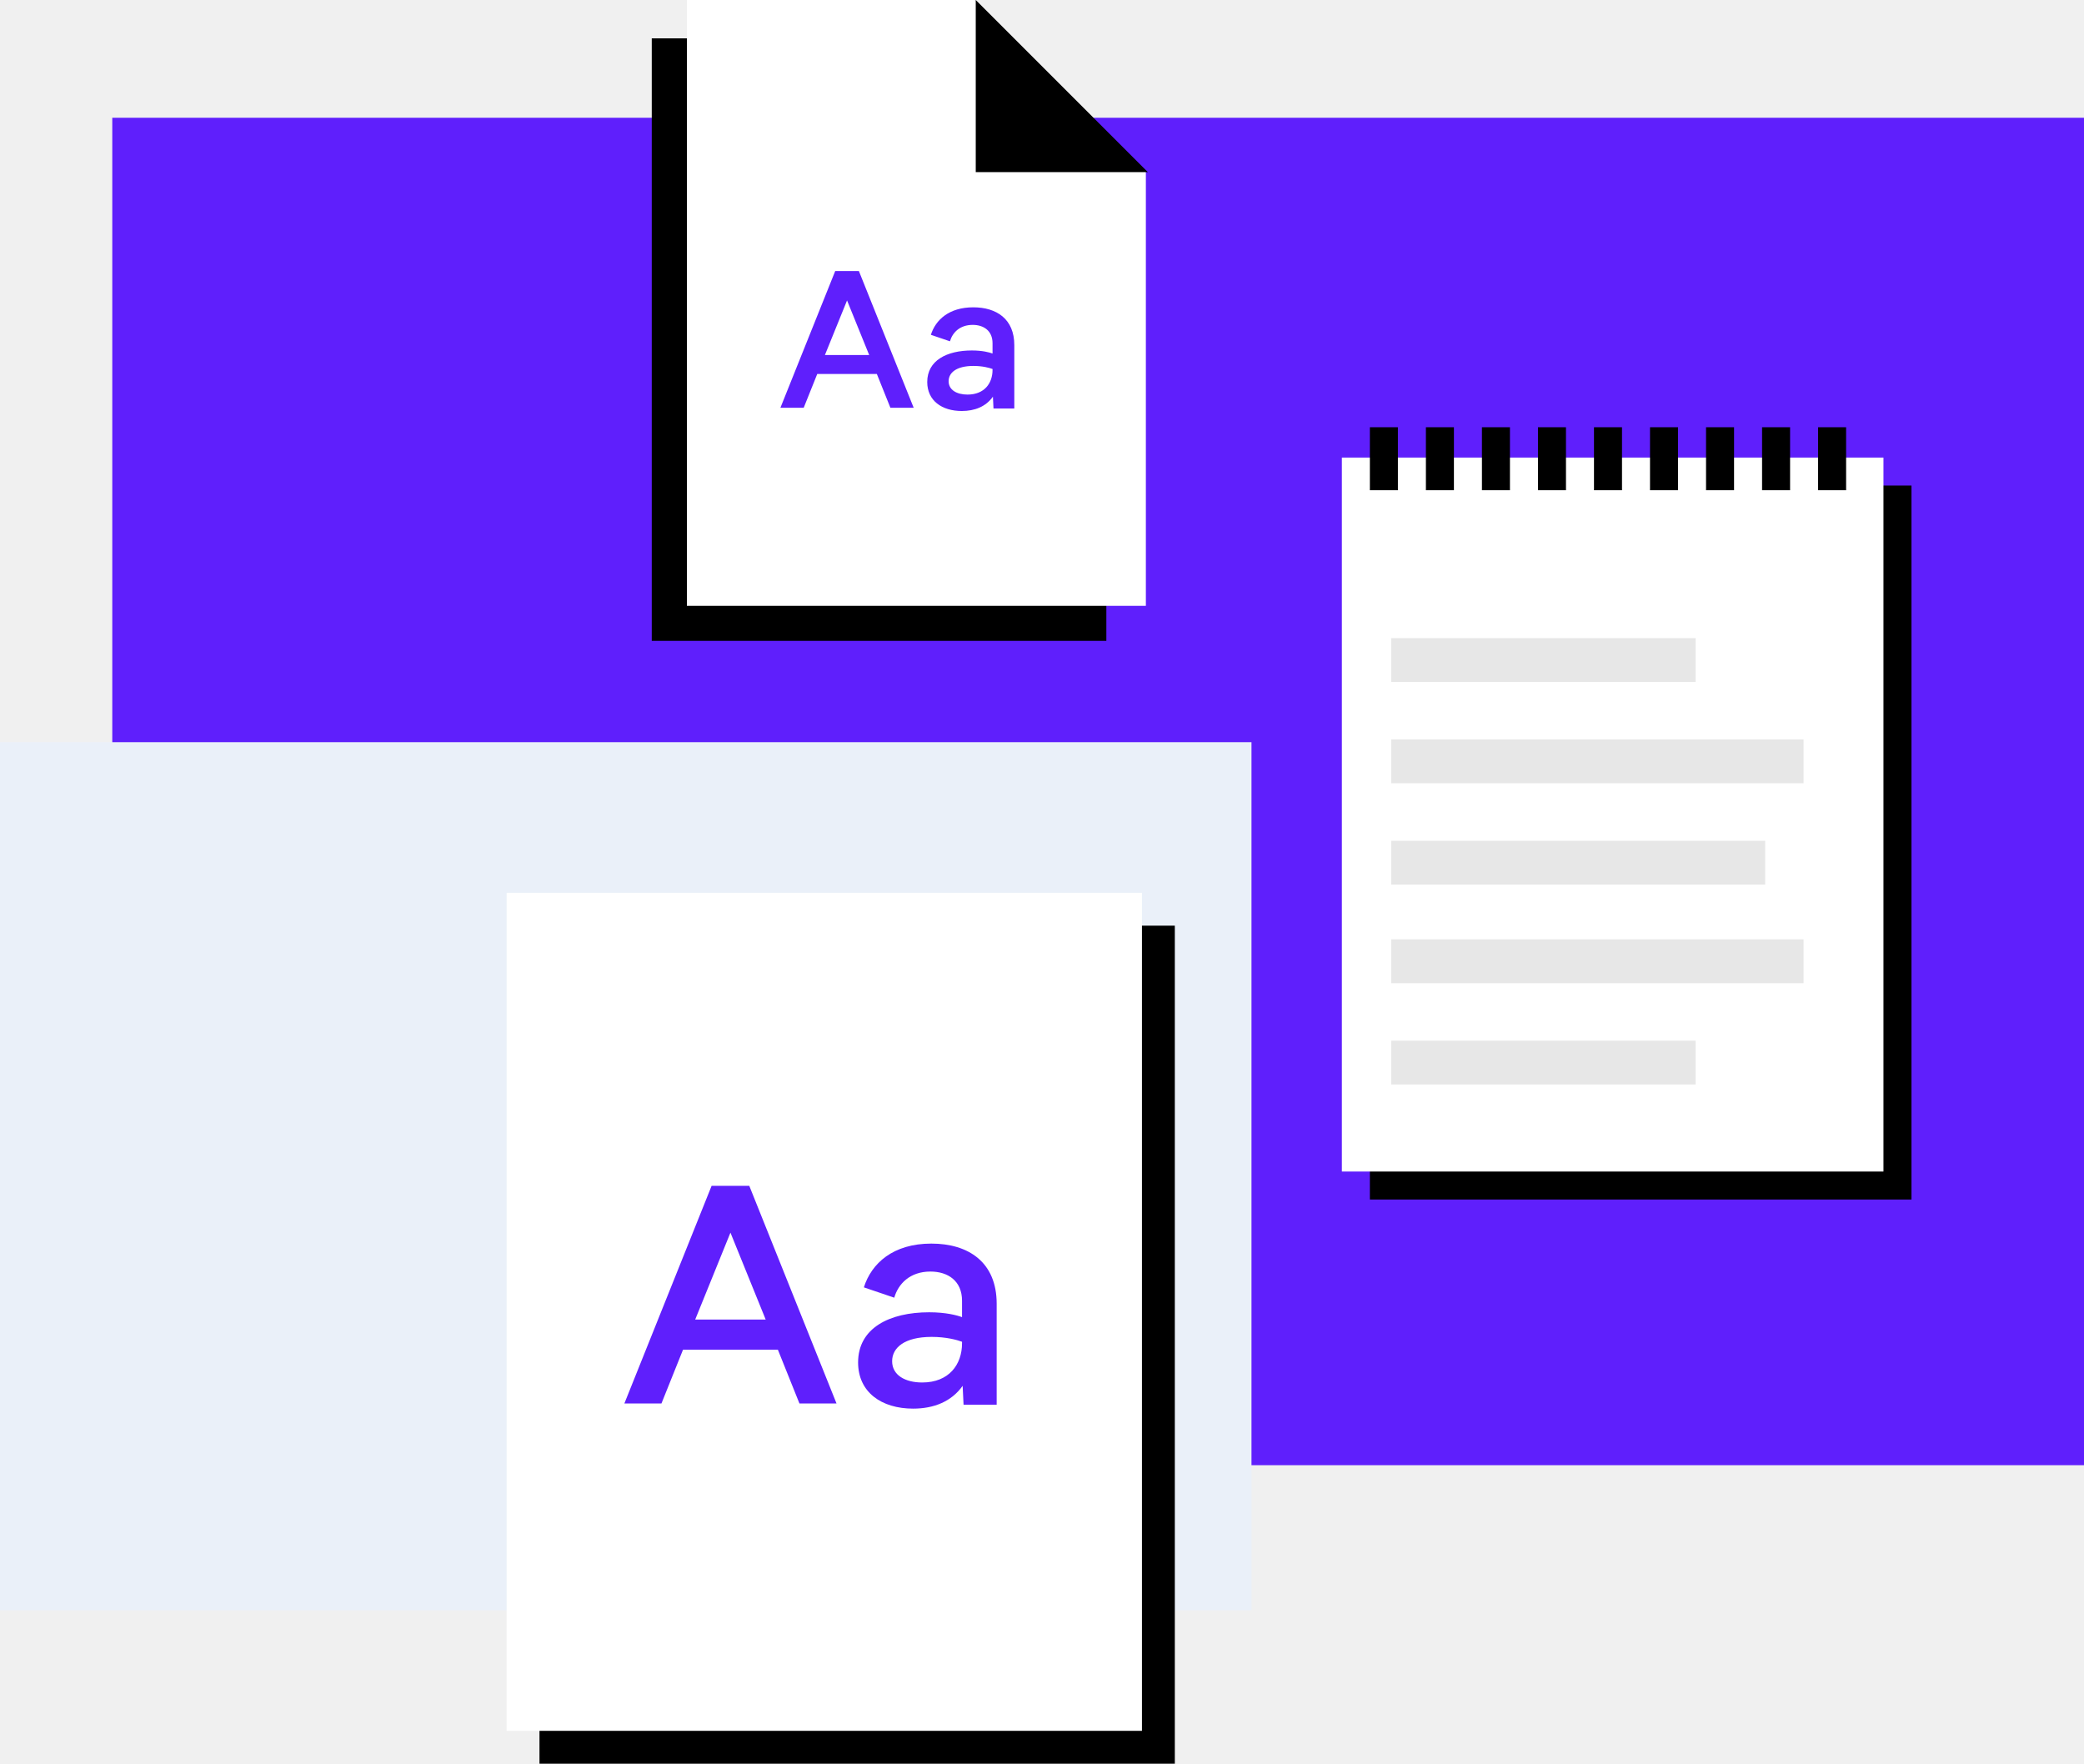
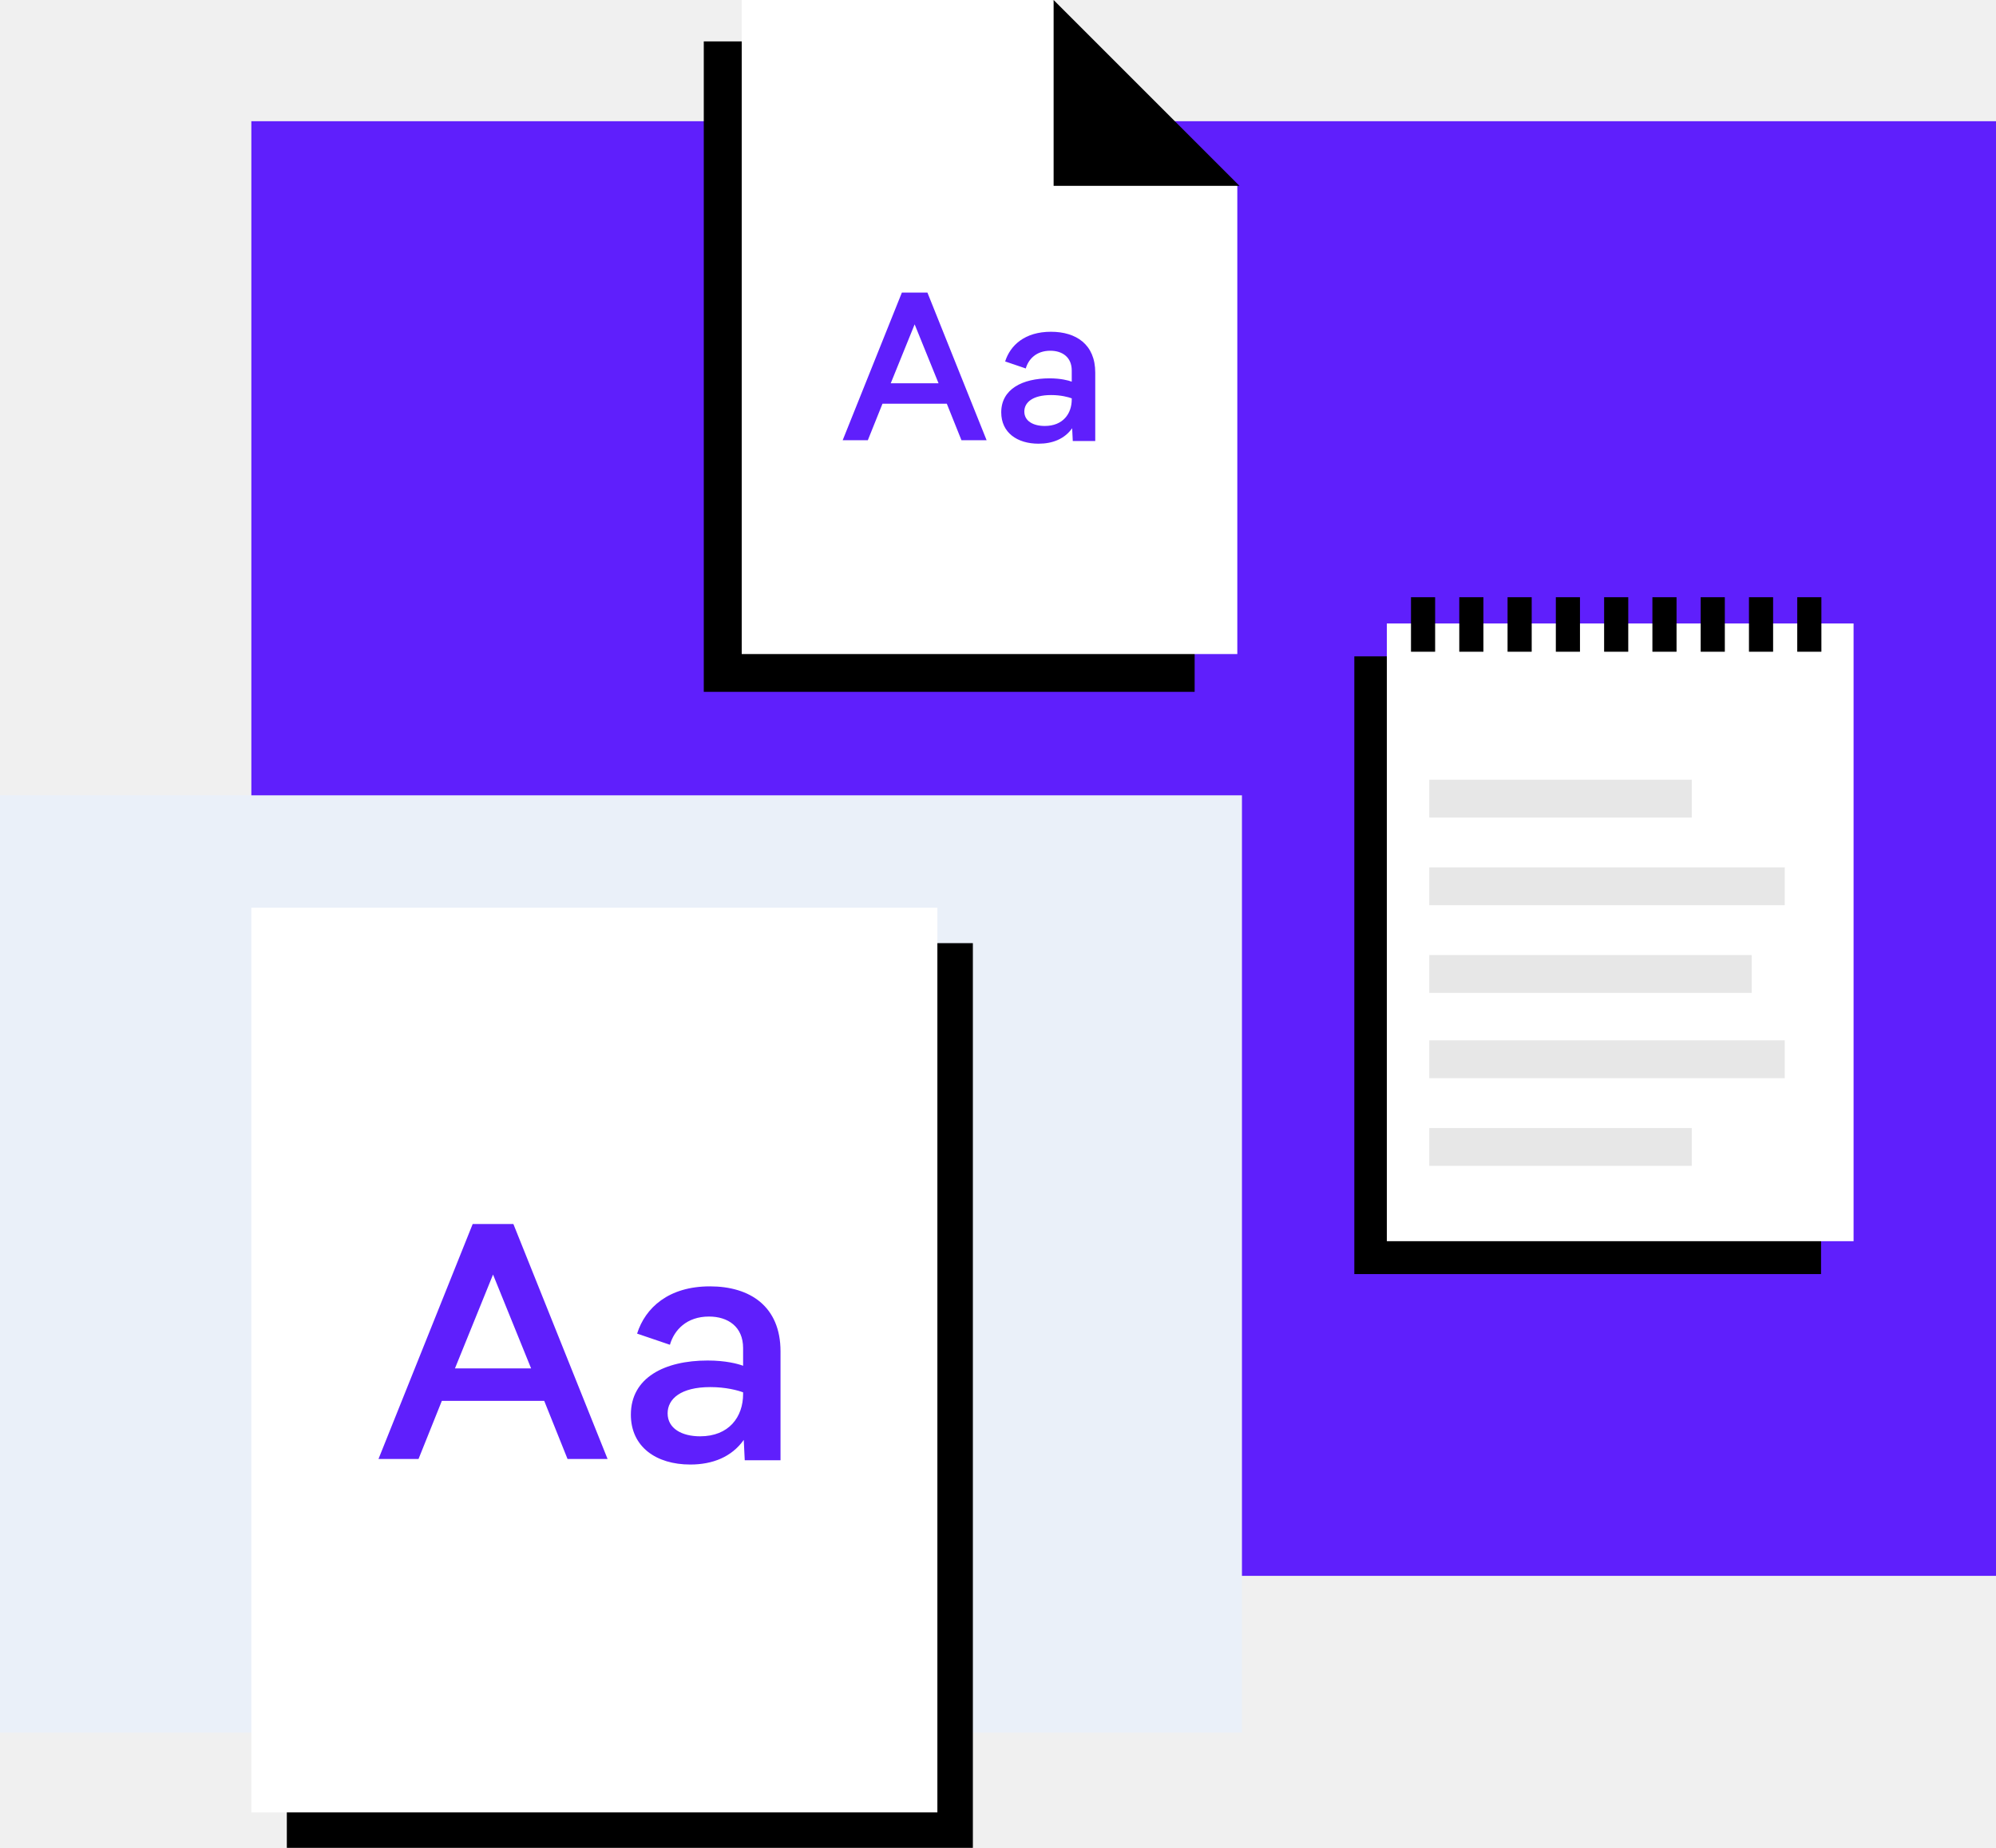
- <svg xmlns="http://www.w3.org/2000/svg" width="761" height="644" viewBox="0 0 761 644">
-   <g fill="none" fill-rule="evenodd">
-     <path fill="#5F1FFC" d="M41 43h720v492H41z" />
-     <path fill="#EAF0F9" d="M0 271h457v317H0z" />
-     <path fill="#000" d="M238 14h85.327L404 103.246V234H238z" />
-     <path fill="#FFF" d="M250.834 0v221.227H418.43V62.848L355.582 0z" />
-     <path fill="#000" d="M356.308 0v62.848h62.848z" />
-     <path fill="#5F1FFC" d="M309.311 109.704l-8.087 19.94h16.175l-8.088-19.94zm15.827 39.183l-4.95-12.34h-21.753l-4.95 12.34h-8.506l20.01-49.92h8.645l20.01 49.92h-8.506zm28.167-4.81c6.135 0 9.133-4.114 9.133-8.995v-.348c-1.116-.418-3.625-1.116-6.972-1.116-6.275 0-9.064 2.51-9.064 5.578 0 3.207 2.998 4.88 6.903 4.88zm9.482 5.089l-.21-4.323c-2.58 3.626-6.623 5.23-11.364 5.23-7.25 0-12.62-3.766-12.62-10.598 0-7.879 7.182-11.504 16.315-11.504 3.835 0 6.414.697 7.53 1.116v-3.765c0-4.532-3.207-6.693-7.25-6.693-4.742 0-7.391 2.858-8.298 5.995l-6.972-2.37c1.743-5.508 6.694-10.04 15.478-10.04 8.506 0 14.99 4.253 14.99 13.805v23.147h-7.6z" />
-     <path fill="#000" d="M197 338h232v306H197z" />
-     <path fill="#FFF" d="M185 326h232v306H185z" />
-     <path fill="#5F1FFC" d="M266.732 450.091l-12.874 31.74h25.748l-12.874-31.74zm25.193 62.371l-7.88-19.643H249.42l-7.88 19.643H228L259.851 433h13.762l31.851 79.462h-13.54zm44.836-7.658c9.766 0 14.539-6.547 14.539-14.316v-.555c-1.776-.666-5.771-1.776-11.099-1.776-9.988 0-14.427 3.996-14.427 8.879 0 5.105 4.772 7.768 10.987 7.768zm15.093 8.102l-.333-6.88c-4.106 5.77-10.543 8.323-18.09 8.323-11.541 0-20.087-5.993-20.087-16.87 0-12.54 11.431-18.311 25.97-18.311 6.104 0 10.21 1.11 11.986 1.776v-5.993c0-7.214-5.106-10.654-11.542-10.654-7.547 0-11.764 4.55-13.207 9.544l-11.098-3.773c2.774-8.768 10.654-15.982 24.637-15.982 13.54 0 23.861 6.77 23.861 21.974v36.846h-12.097z" />
-     <g>
-       <path fill="#000" d="M500.23 177.299H698V438H500.23z" />
-       <path fill="#FFF" d="M490 167.076h197.77v260.701H490z" />
-       <path fill="#000" d="M602.525 156h10.23v23.003h-10.23zM541.148 156h10.23v23.003h-10.23zM663.902 156h10.23v23.003h-10.23zM520.689 156h10.23v23.003h-10.23zM643.443 156h10.23v23.003h-10.23zM582.066 156h10.23v23.003h-10.23zM500.23 156h10.23v23.003h-10.23zM622.984 156h10.23v23.003h-10.23zM561.607 156h10.23v23.003h-10.23z" />
-       <path stroke="#E7E7E7" stroke-linecap="square" stroke-width="16" d="M516 278h134.59M516 351h134.59M516 315h120.574M516 241h95.185M516 388h95.185" />
+ <svg xmlns="http://www.w3.org/2000/svg" width="675px" height="625px" viewBox="0 0 675 625" version="1.1">
+   <defs />
+   <g id="Page-1" stroke="none" stroke-width="1" fill="none" fill-rule="evenodd">
+     <g id="Illustration-03" transform="translate(-40, -2)">
+       <g id="Group-2">
+         <g id="Ilustration-03">
+           <rect id="Rectangle-12-Copy-2" fill="#5F1FFC" x="125" y="43" width="590" height="492" />
+           <rect id="Rectangle-6-Copy-4" fill="#EAF0F9" x="40" y="271" width="420" height="317" />
+           <g id="Group-Copy-2" stroke-width="1" transform="translate(278, 2)">
+             <polygon id="Rectangle-Copy-10" fill="#000000" points="0 14 85.327 14 166 103.246 166 234 0 234" />
+             <polygon id="Fill-1" fill="#FFFFFF" points="12.834 0 12.834 221.227 180.43 221.227 180.43 62.848 117.582 0" />
+             <polygon id="Fill-2" fill="#000000" points="118.308 0 118.308 62.848 181.156 62.848" />
+             <g id="otf" transform="translate(46, 98)" fill="#5F1FFC">
+               <path d="M25.311,11.704 L17.224,31.644 L33.399,31.644 L25.311,11.704 Z M41.138,50.887 L36.188,38.547 L14.435,38.547 L9.485,50.887 L0.979,50.887 L20.989,0.968 L29.634,0.968 L49.644,50.887 L41.138,50.887 Z M69.305,46.076 C75.44,46.076 78.438,41.963 78.438,37.082 L78.438,36.734 C77.322,36.316 74.813,35.618 71.466,35.618 C65.191,35.618 62.402,38.128 62.402,41.196 C62.402,44.403 65.4,46.076 69.305,46.076 Z M78.787,51.166 L78.577,46.843 C75.998,50.469 71.954,52.072 67.213,52.072 C59.962,52.072 54.594,48.307 54.594,41.475 C54.594,33.596 61.775,29.971 70.908,29.971 C74.743,29.971 77.322,30.668 78.438,31.087 L78.438,27.322 C78.438,22.79 75.231,20.629 71.187,20.629 C66.446,20.629 63.797,23.487 62.89,26.624 L55.918,24.254 C57.661,18.746 62.612,14.214 71.396,14.214 C79.902,14.214 86.386,18.467 86.386,28.019 L86.386,51.166 L78.787,51.166 Z" id="Aa" />
+             </g>
+           </g>
+           <g id="Group" stroke-width="1" transform="translate(125, 309)">
+             <rect id="Rectangle-Copy-10" fill="#000000" x="12" y="12" width="232" height="306" />
+             <rect id="Rectangle-Copy-10" fill="#FFFFFF" x="0" y="0" width="232" height="306" />
+             <path d="M81.732,124.091 L68.858,155.831 L94.606,155.831 L81.732,124.091 Z M106.925,186.462 L99.045,166.819 L64.419,166.819 L56.54,186.462 L43,186.462 L74.851,107 L88.613,107 L120.464,186.462 L106.925,186.462 Z M151.761,178.804 C161.527,178.804 166.3,172.257 166.3,164.488 L166.3,163.933 C164.524,163.267 160.529,162.157 155.201,162.157 C145.213,162.157 140.774,166.153 140.774,171.036 C140.774,176.141 145.546,178.804 151.761,178.804 Z M166.854,186.906 L166.521,180.025 C162.415,185.796 155.978,188.349 148.432,188.349 C136.89,188.349 128.344,182.356 128.344,171.48 C128.344,158.939 139.775,153.168 154.314,153.168 C160.418,153.168 164.524,154.278 166.3,154.944 L166.3,148.951 C166.3,141.737 161.194,138.297 154.758,138.297 C147.211,138.297 142.994,142.847 141.551,147.841 L130.453,144.068 C133.227,135.3 141.107,128.086 155.09,128.086 C168.63,128.086 178.951,134.856 178.951,150.06 L178.951,186.906 L166.854,186.906 Z" id="Aa" fill="#5F1FFC" />
+           </g>
+           <g id="Group-5" stroke-width="1" transform="translate(498, 204)">
+             <g id="Group-2">
+               <rect id="Rectangle-Copy-10" fill="#000000" x="0" y="20" width="157.836" height="208.931" />
+               <rect id="Rectangle-Copy-10" fill="#FFFFFF" x="11" y="8.876" width="157.836" height="208.931" />
+               <rect id="Rectangle-Copy" fill="#000000" x="100.803" y="0" width="8.164" height="18.435" />
+               <rect id="Rectangle-Copy-6" fill="#000000" x="51.82" y="0" width="8.164" height="18.435" />
+               <rect id="Rectangle-Copy-7" fill="#000000" x="149.787" y="0" width="8.164" height="18.435" />
+               <rect id="Rectangle-Copy-4" fill="#000000" x="35.492" y="0" width="8.164" height="18.435" />
+               <rect id="Rectangle-Copy-5" fill="#000000" x="133.459" y="0" width="8.164" height="18.435" />
+               <rect id="Rectangle-Copy-9" fill="#000000" x="84.475" y="0" width="8.164" height="18.435" />
+               <rect id="Rectangle-Copy-2" fill="#000000" x="19.164" y="0" width="8.164" height="18.435" />
+               <rect id="Rectangle-Copy-3" fill="#000000" x="117.131" y="0" width="8.164" height="18.435" />
+               <rect id="Rectangle-Copy-11" fill="#000000" x="68.148" y="0" width="8.164" height="18.435" />
+             </g>
+             <path d="M31.75,97.773 L139.163,97.773" id="Line" stroke="#E7E7E7" stroke-width="12.8" stroke-linecap="square" />
+             <path d="M31.75,156.277 L139.163,156.277" id="Line-Copy-3" stroke="#E7E7E7" stroke-width="12.8" stroke-linecap="square" />
+             <path d="M31.75,127.426 L127.977,127.426" id="Line-Copy-2" stroke="#E7E7E7" stroke-width="12.8" stroke-linecap="square" />
+             <path d="M31.75,68.121 L107.715,68.121" id="Line-Copy" stroke="#E7E7E7" stroke-width="12.8" stroke-linecap="square" />
+             <path d="M31.75,185.929 L107.715,185.929" id="Line-Copy-4" stroke="#E7E7E7" stroke-width="12.8" stroke-linecap="square" />
+           </g>
+         </g>
+       </g>
    </g>
  </g>
</svg>
